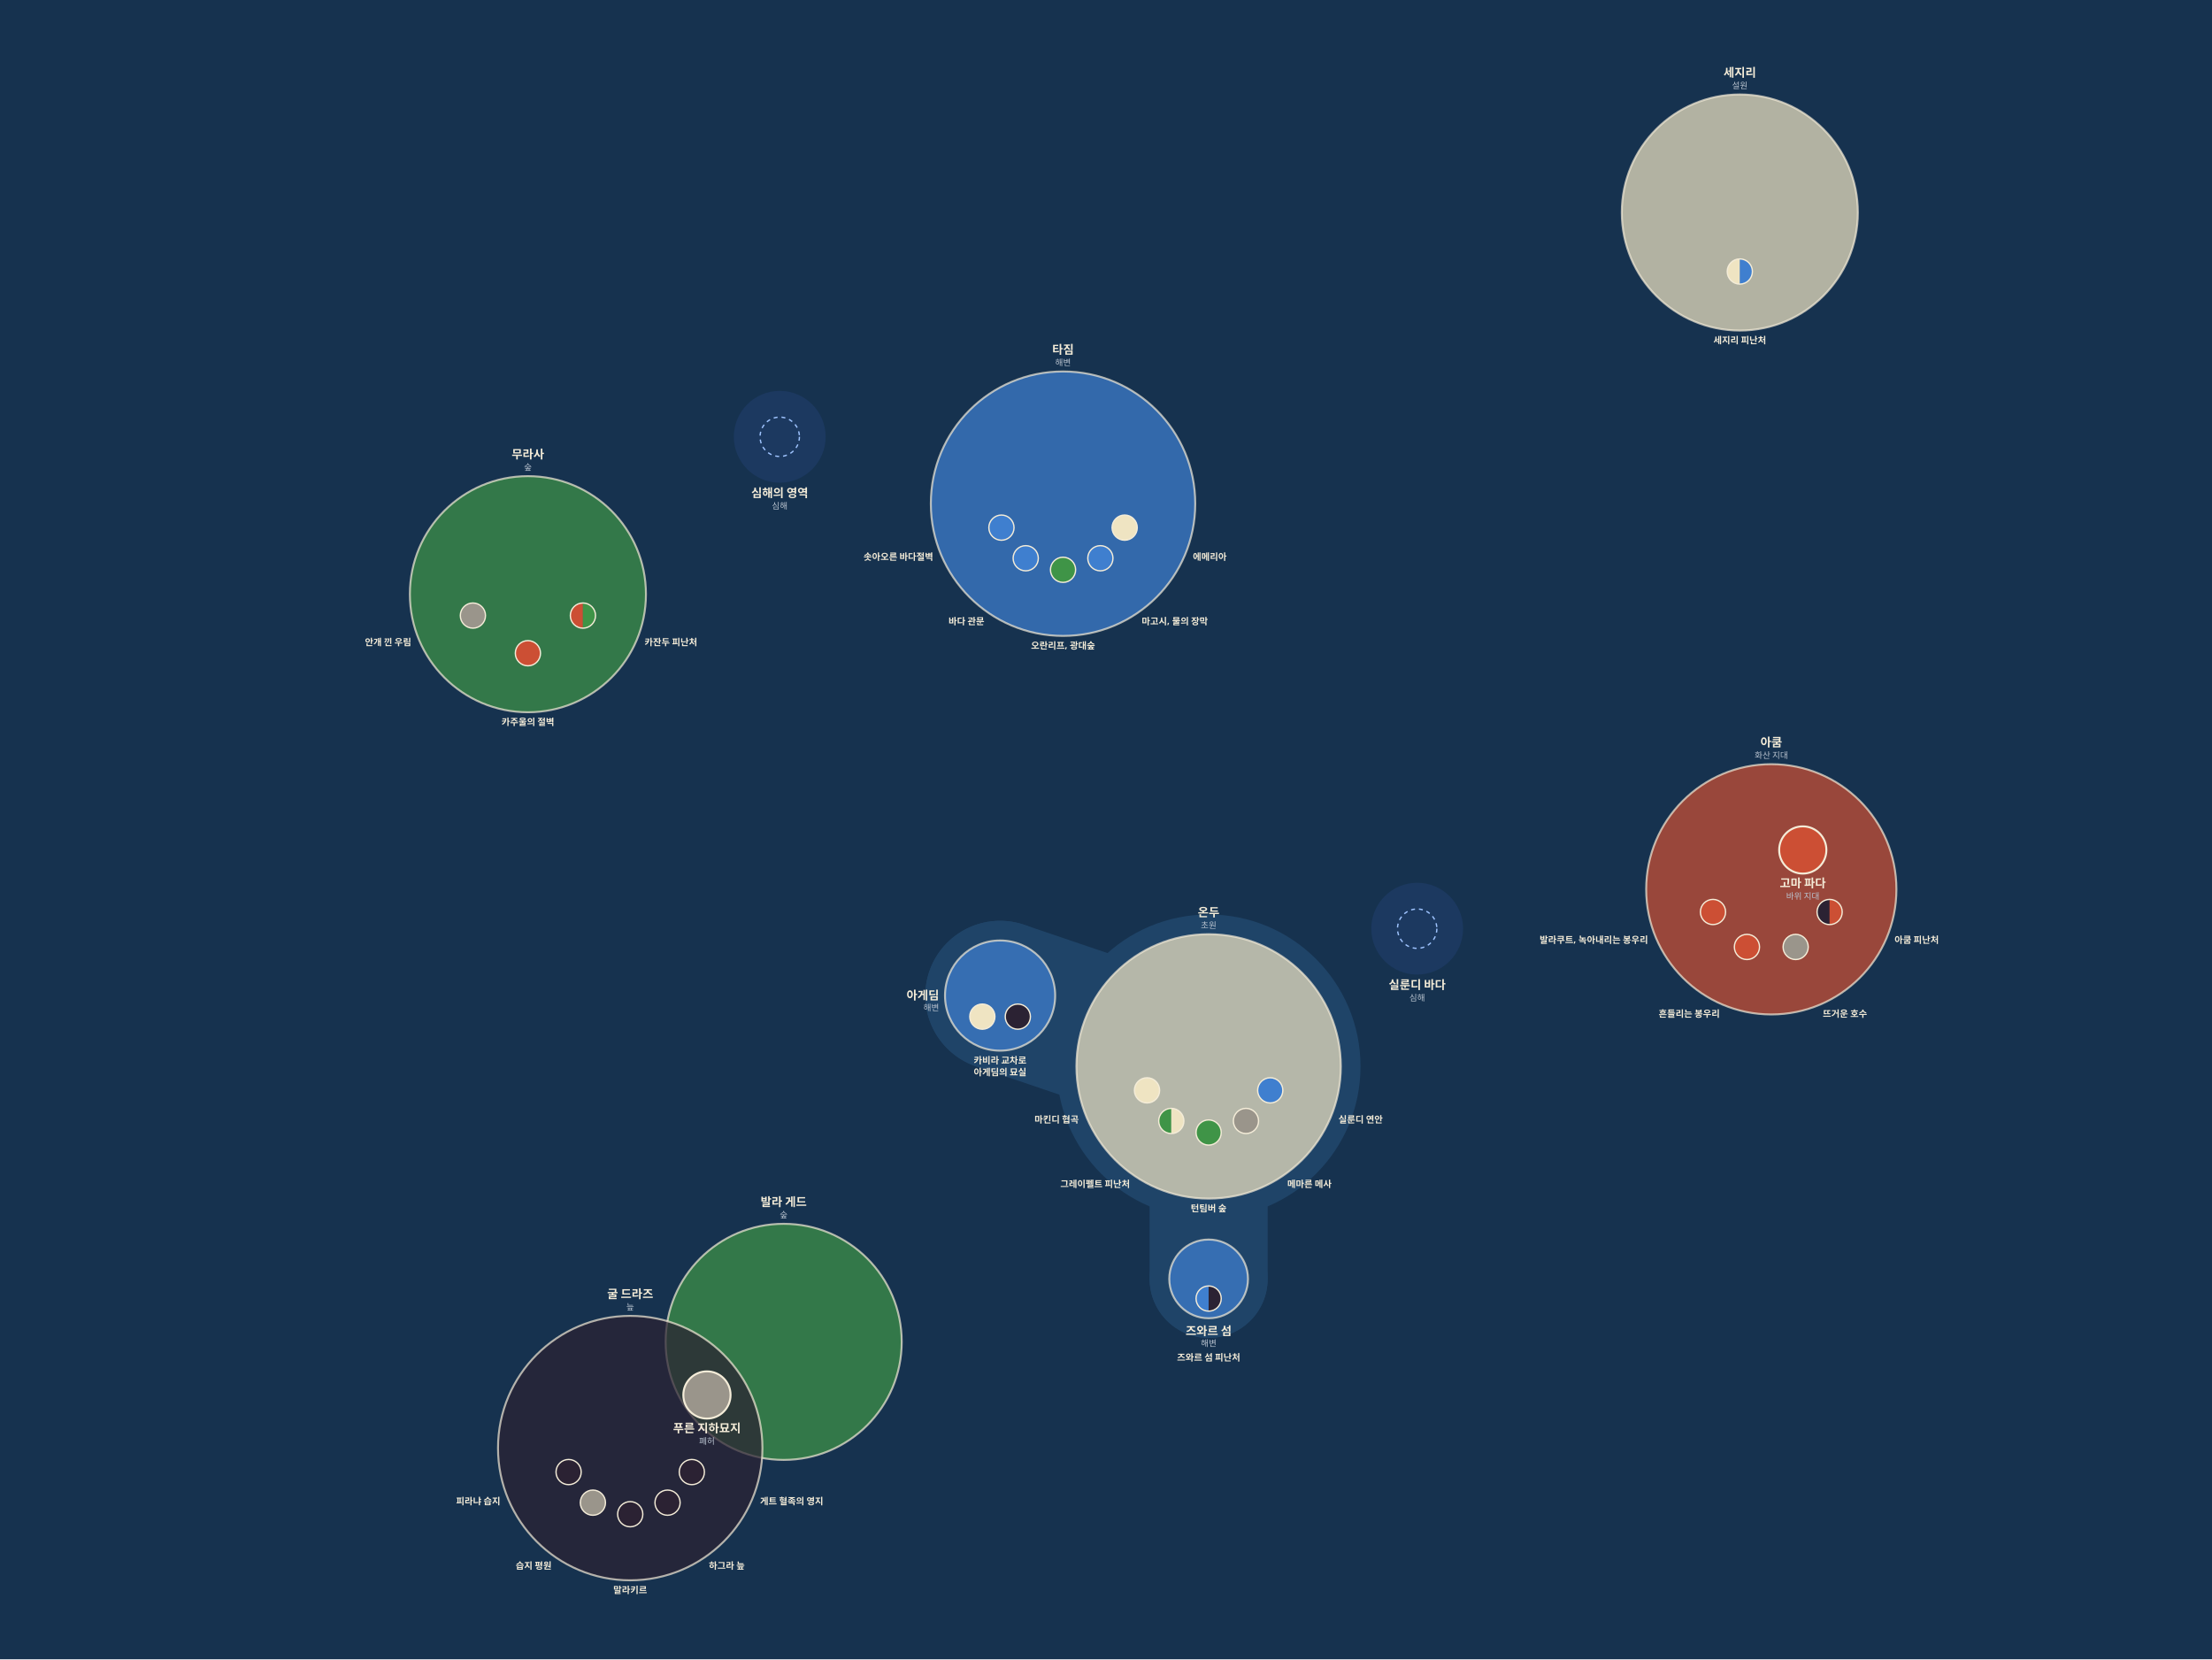
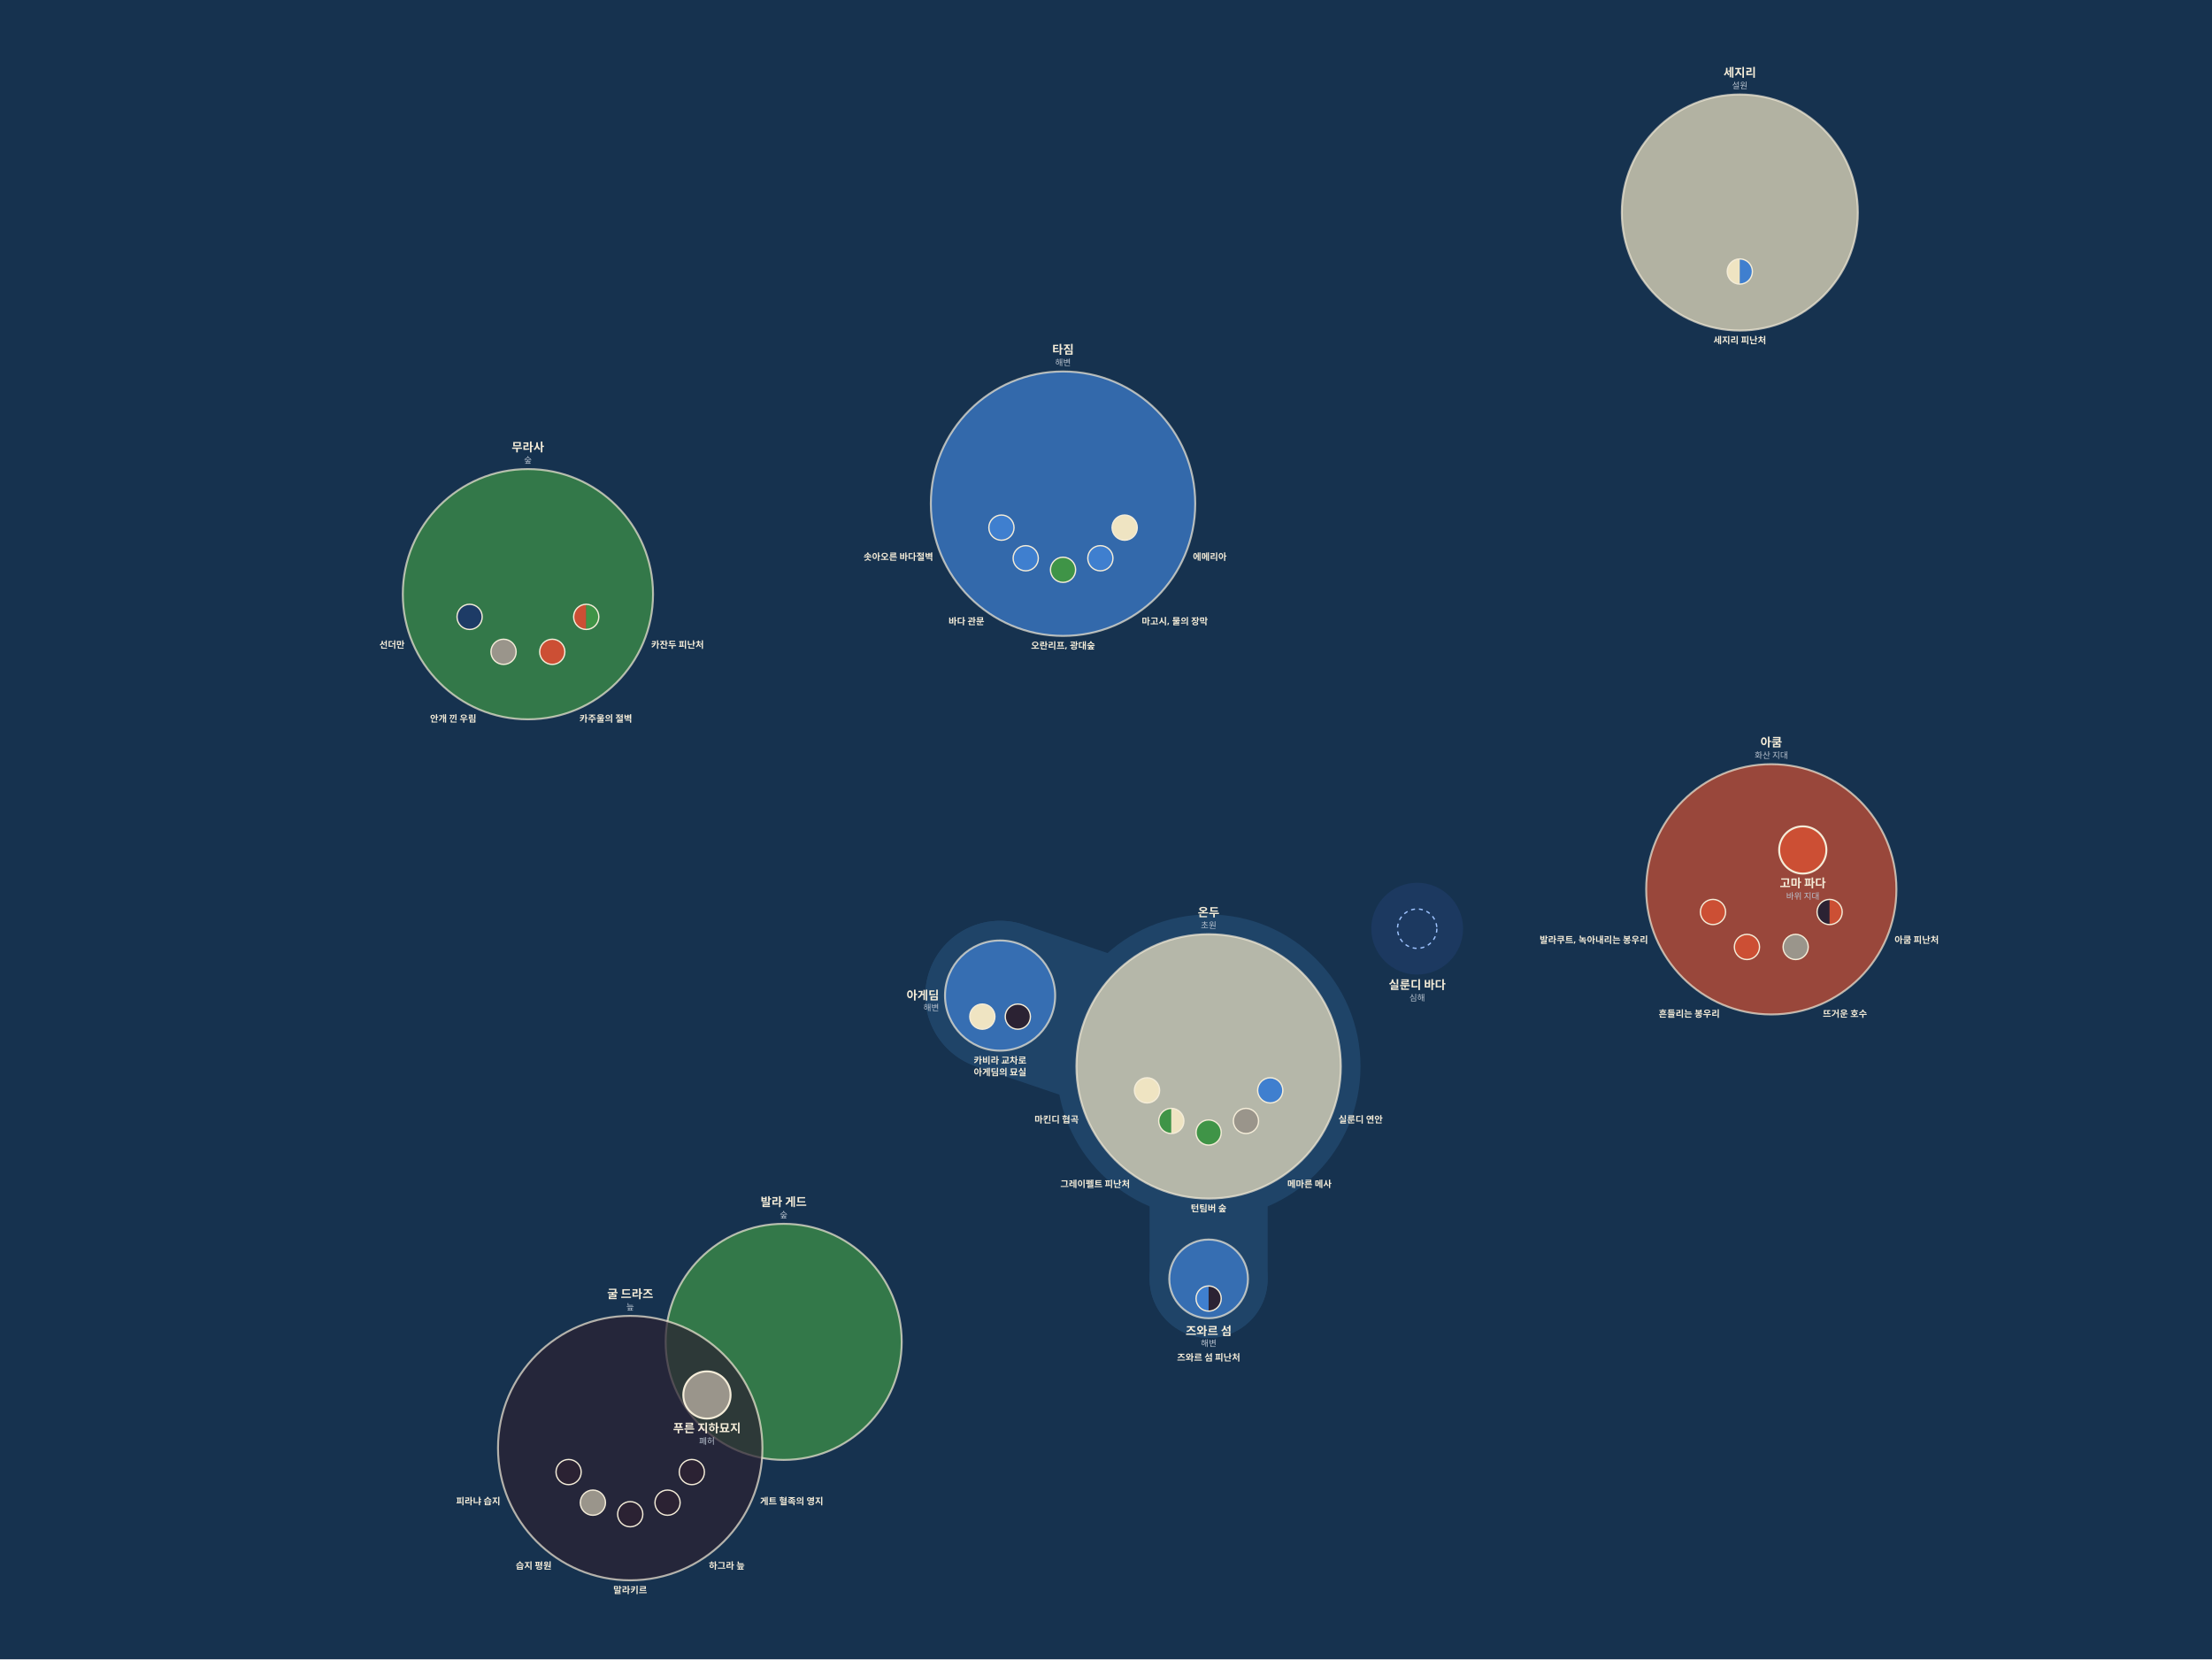
<svg xmlns="http://www.w3.org/2000/svg" viewBox="227 84 3373 2530" width="3373" height="2530">
  <style>
    .name { font: 600 18px sans-serif; fill: #f4ecd8; }
    .terrain { font: 13px sans-serif; fill: #b9c3cf; }
    .area { font: 600 14px sans-serif; fill: #f4ecd8; }
  </style>
  <rect x="227" y="84" width="3373" height="2530" fill="#16324f" />
  <line x1="2070" y1="1710" x2="1752" y2="1602" stroke="#1f4468" stroke-width="228" stroke-linecap="round" />
  <line x1="2070" y1="1710" x2="2070" y2="2034" stroke="#1f4468" stroke-width="180" stroke-linecap="round" />
  <circle cx="2070" cy="1710" r="231.6" fill="#1f4468" />
  <circle cx="1752" cy="1602" r="114" fill="#1f4468" />
  <circle cx="2070" cy="2034" r="90" fill="#1f4468" />
  <circle cx="1752" cy="1602" r="84" fill="#3f7fcf" fill-opacity="0.72" stroke="#f4ecd8" stroke-opacity="0.7" stroke-width="3" />
  <circle cx="2928" cy="1440" r="190.8" fill="#cc4f34" fill-opacity="0.72" stroke="#f4ecd8" stroke-opacity="0.7" stroke-width="3" />
  <circle cx="1422" cy="2130" r="180" fill="#3f9447" fill-opacity="0.72" stroke="#f4ecd8" stroke-opacity="0.7" stroke-width="3" />
  <circle cx="1188" cy="2292" r="201.6" fill="#2b2233" fill-opacity="0.72" stroke="#f4ecd8" stroke-opacity="0.7" stroke-width="3" />
  <circle cx="2070" cy="2034" r="60" fill="#3f7fcf" fill-opacity="0.72" stroke="#f4ecd8" stroke-opacity="0.7" stroke-width="3" />
-   <circle cx="1032" cy="990" r="180" fill="#3f9447" fill-opacity="0.72" stroke="#f4ecd8" stroke-opacity="0.7" stroke-width="3" />
+   <circle cx="1032" cy="990" r="190.8" fill="#3f9447" fill-opacity="0.72" stroke="#f4ecd8" stroke-opacity="0.7" stroke-width="3" />
  <circle cx="2070" cy="1710" r="201.6" fill="#efe4c2" fill-opacity="0.72" stroke="#f4ecd8" stroke-opacity="0.7" stroke-width="3" />
  <circle cx="2880" cy="408" r="180" fill="#efe4c2" fill-opacity="0.72" stroke="#f4ecd8" stroke-opacity="0.7" stroke-width="3" />
  <circle cx="1848" cy="852" r="201.6" fill="#3f7fcf" fill-opacity="0.72" stroke="#f4ecd8" stroke-opacity="0.7" stroke-width="3" />
  <g>
    <circle cx="1779.057" cy="1634.123" r="19.2" fill="#2b2233" stroke="#f4ecd8" stroke-width="2" />
    <text x="1752" y="1723.8" text-anchor="middle" class="area">아게딤의 묘실</text>
  </g>
  <g>
    <path d="M3016.917 1455.369A19.2 19.2 0 0 0 3016.917 1493.769Z" fill="#2b2233" />
    <path d="M3016.917 1455.369A19.2 19.2 0 0 1 3016.917 1493.769Z" fill="#cc4f34" />
    <circle cx="3016.917" cy="1474.569" r="19.2" fill="none" stroke="#f4ecd8" stroke-width="2" />
    <text x="3115.899" y="1522.051" text-anchor="start" class="area">아쿰 피난처</text>
  </g>
  <g>
    <circle cx="2126.916" cy="1793.194" r="19.2" fill="#9a958b" stroke="#f4ecd8" stroke-width="2" />
    <text x="2189.93" y="1894.301" text-anchor="start" class="area">메마른 메사</text>
  </g>
  <g>
    <circle cx="1941.95" cy="888.526" r="19.2" fill="#efe4c2" stroke="#f4ecd8" stroke-width="2" />
    <text x="2045.965" y="937.965" text-anchor="start" class="area">에메리아</text>
  </g>
  <g>
    <circle cx="1281.95" cy="2328.526" r="19.2" fill="#2b2233" stroke="#f4ecd8" stroke-width="2" />
    <text x="1385.965" y="2377.965" text-anchor="start" class="area">게트 혈족의 영지</text>
  </g>
  <g>
    <path d="M2013.084 1773.994A19.2 19.2 0 0 0 2013.084 1812.394Z" fill="#3f9447" />
    <path d="M2013.084 1773.994A19.2 19.2 0 0 1 2013.084 1812.394Z" fill="#efe4c2" />
    <circle cx="2013.084" cy="1793.194" r="19.2" fill="none" stroke="#f4ecd8" stroke-width="2" />
    <text x="1950.07" y="1894.301" text-anchor="end" class="area">그레이펠트 피난처</text>
  </g>
  <g>
    <circle cx="1244.916" cy="2375.194" r="19.2" fill="#2b2233" stroke="#f4ecd8" stroke-width="2" />
    <text x="1307.93" y="2476.301" text-anchor="start" class="area">하그라 늪</text>
  </g>
  <g>
    <path d="M2070 2044.8A19.2 19.2 0 0 0 2070 2083.2Z" fill="#3f7fcf" />
    <path d="M2070 2044.8A19.2 19.2 0 0 1 2070 2083.2Z" fill="#2b2233" />
    <circle cx="2070" cy="2064" r="19.2" fill="none" stroke="#f4ecd8" stroke-width="2" />
    <text x="2070" y="2158.8" text-anchor="middle" class="area">즈와르 섬 피난처</text>
  </g>
  <g>
    <circle cx="1724.943" cy="1634.123" r="19.2" fill="#efe4c2" stroke="#f4ecd8" stroke-width="2" />
    <text x="1752" y="1705.8" text-anchor="middle" class="area">카비라 교차로</text>
  </g>
  <g>
-     <path d="M1115.884 1003.412A19.2 19.2 0 0 0 1115.884 1041.812Z" fill="#cc4f34" />
-     <path d="M1115.884 1003.412A19.2 19.2 0 0 1 1115.884 1041.812Z" fill="#3f9447" />
-     <circle cx="1115.884" cy="1022.612" r="19.2" fill="none" stroke="#f4ecd8" stroke-width="2" />
-     <text x="1209.833" y="1068.138" text-anchor="start" class="area">카잔두 피난처</text>
+     <path d="M1120.917 1005.369A19.2 19.2 0 0 0 1120.917 1043.769Z" fill="#cc4f34" />
+     <path d="M1120.917 1005.369A19.2 19.2 0 0 1 1120.917 1043.769Z" fill="#3f9447" />
+     <circle cx="1120.917" cy="1024.569" r="19.2" fill="none" stroke="#f4ecd8" stroke-width="2" />
+     <text x="1219.899" y="1072.051" text-anchor="start" class="area">카잔두 피난처</text>
  </g>
  <g>
-     <circle cx="1032" cy="1080" r="19.2" fill="#cc4f34" stroke="#f4ecd8" stroke-width="2" />
-     <text x="1032" y="1189.8" text-anchor="middle" class="area">카주울의 절벽</text>
+     <circle cx="1069.151" cy="1077.869" r="19.2" fill="#cc4f34" stroke="#f4ecd8" stroke-width="2" />
+     <text x="1110.507" y="1184.686" text-anchor="start" class="area">카주울의 절벽</text>
  </g>
  <g>
    <circle cx="1904.916" cy="935.194" r="19.2" fill="#3f7fcf" stroke="#f4ecd8" stroke-width="2" />
    <text x="1967.93" y="1036.301" text-anchor="start" class="area">마고시, 물의 장막</text>
  </g>
  <g>
    <circle cx="1976.05" cy="1746.526" r="19.2" fill="#efe4c2" stroke="#f4ecd8" stroke-width="2" />
    <text x="1872.035" y="1795.965" text-anchor="end" class="area">마킨디 협곡</text>
  </g>
  <g>
    <circle cx="1188" cy="2392.8" r="19.2" fill="#2b2233" stroke="#f4ecd8" stroke-width="2" />
    <text x="1188" y="2513.4" text-anchor="middle" class="area">말라키르</text>
  </g>
  <g>
    <circle cx="1131.084" cy="2375.194" r="19.2" fill="#9a958b" stroke="#f4ecd8" stroke-width="2" />
    <text x="1068.07" y="2476.301" text-anchor="end" class="area">습지 평원</text>
  </g>
  <g>
-     <circle cx="948.116" cy="1022.612" r="19.2" fill="#9a958b" stroke="#f4ecd8" stroke-width="2" />
-     <text x="854.167" y="1068.138" text-anchor="end" class="area">안개 낀 우림</text>
+     <circle cx="994.849" cy="1077.869" r="19.2" fill="#9a958b" stroke="#f4ecd8" stroke-width="2" />
+     <text x="953.493" y="1184.686" text-anchor="end" class="area">안개 낀 우림</text>
  </g>
  <g>
    <circle cx="1848" cy="952.8" r="19.2" fill="#3f9447" stroke="#f4ecd8" stroke-width="2" />
    <text x="1848" y="1073.4" text-anchor="middle" class="area">오란리프, 광대숲</text>
  </g>
  <g>
    <circle cx="1094.05" cy="2328.526" r="19.2" fill="#2b2233" stroke="#f4ecd8" stroke-width="2" />
    <text x="990.035" y="2377.965" text-anchor="end" class="area">피라냐 습지</text>
  </g>
  <g>
    <circle cx="2965.151" cy="1527.869" r="19.2" fill="#9a958b" stroke="#f4ecd8" stroke-width="2" />
    <text x="3006.507" y="1634.686" text-anchor="start" class="area">뜨거운 호수</text>
  </g>
  <g>
    <circle cx="1791.084" cy="935.194" r="19.2" fill="#3f7fcf" stroke="#f4ecd8" stroke-width="2" />
    <text x="1728.07" y="1036.301" text-anchor="end" class="area">바다 관문</text>
  </g>
  <g>
    <path d="M2880 478.8A19.2 19.2 0 0 0 2880 517.2Z" fill="#efe4c2" />
    <path d="M2880 478.8A19.2 19.2 0 0 1 2880 517.2Z" fill="#3f7fcf" />
    <circle cx="2880" cy="498" r="19.2" fill="none" stroke="#f4ecd8" stroke-width="2" />
    <text x="2880" y="607.8" text-anchor="middle" class="area">세지리 피난처</text>
  </g>
  <g>
    <circle cx="2163.95" cy="1746.526" r="19.2" fill="#3f7fcf" stroke="#f4ecd8" stroke-width="2" />
    <text x="2267.965" y="1795.965" text-anchor="start" class="area">실룬디 연안</text>
  </g>
  <g>
    <circle cx="1754.05" cy="888.526" r="19.2" fill="#3f7fcf" stroke="#f4ecd8" stroke-width="2" />
    <text x="1650.035" y="937.965" text-anchor="end" class="area">솟아오른 바다절벽</text>
  </g>
  <g>
    <circle cx="2890.849" cy="1527.869" r="19.2" fill="#cc4f34" stroke="#f4ecd8" stroke-width="2" />
    <text x="2849.493" y="1634.686" text-anchor="end" class="area">흔들리는 봉우리</text>
  </g>
  <g>
+     <circle cx="943.083" cy="1024.569" r="19.2" fill="#1d3b66" stroke="#f4ecd8" stroke-width="2" />
+     <text x="844.101" y="1072.051" text-anchor="end" class="area">선더만</text>
+   </g>
+   <g>
    <circle cx="2070" cy="1810.8" r="19.2" fill="#3f9447" stroke="#f4ecd8" stroke-width="2" />
    <text x="2070" y="1931.4" text-anchor="middle" class="area">턴팀버 숲</text>
  </g>
  <g>
    <circle cx="2839.083" cy="1474.569" r="19.2" fill="#cc4f34" stroke="#f4ecd8" stroke-width="2" />
    <text x="2740.101" y="1522.051" text-anchor="end" class="area">발라쿠트, 녹아내리는 봉우리</text>
  </g>
  <g>
    <text x="1659" y="1608" text-anchor="end" class="name">아게딤</text>
    <text x="1659" y="1625" text-anchor="end" class="terrain">해변</text>
  </g>
  <g>
    <text x="2928" y="1222.2" text-anchor="middle" class="name">아쿰</text>
    <text x="2928" y="1240.2" text-anchor="middle" class="terrain">화산 지대</text>
  </g>
  <g>
    <text x="1422" y="1923" text-anchor="middle" class="name">발라 게드</text>
    <text x="1422" y="1941" text-anchor="middle" class="terrain">숲</text>
  </g>
  <g>
-     <circle cx="1416" cy="750" r="70" fill="#1d3b66" opacity="0.75" />
-     <circle cx="1416" cy="750" r="30" fill="none" stroke="#9fc4ff" stroke-width="2" stroke-dasharray="6 6" />
-     <text x="1416" y="842" text-anchor="middle" class="name">심해의 영역</text>
-     <text x="1416" y="860" text-anchor="middle" class="terrain">심해</text>
-   </g>
-   <g>
    <circle cx="2976" cy="1380" r="36" fill="#cc4f34" stroke="#f4ecd8" stroke-width="3" />
    <text x="2976" y="1437" text-anchor="middle" class="name">고마 파다</text>
    <text x="2976" y="1455" text-anchor="middle" class="terrain">바위 지대</text>
  </g>
  <g>
    <text x="1188" y="2063.4" text-anchor="middle" class="name">굴 드라즈</text>
    <text x="1188" y="2081.4" text-anchor="middle" class="terrain">늪</text>
  </g>
  <g>
    <text x="2070" y="2119.8" text-anchor="middle" class="name">즈와르 섬</text>
    <text x="2070" y="2136.8" text-anchor="middle" class="terrain">해변</text>
  </g>
  <g>
-     <text x="1032" y="783" text-anchor="middle" class="name">무라사</text>
-     <text x="1032" y="801" text-anchor="middle" class="terrain">숲</text>
+     <text x="1032" y="772.2" text-anchor="middle" class="name">무라사</text>
+     <text x="1032" y="790.2" text-anchor="middle" class="terrain">숲</text>
  </g>
  <g>
    <text x="2070" y="1481.4" text-anchor="middle" class="name">온두</text>
    <text x="2070" y="1499.4" text-anchor="middle" class="terrain">초원</text>
  </g>
  <g>
    <text x="2880" y="201" text-anchor="middle" class="name">세지리</text>
    <text x="2880" y="219" text-anchor="middle" class="terrain">설원</text>
  </g>
  <g>
    <circle cx="2388" cy="1500" r="70" fill="#1d3b66" opacity="0.75" />
    <circle cx="2388" cy="1500" r="30" fill="none" stroke="#9fc4ff" stroke-width="2" stroke-dasharray="6 6" />
    <text x="2388" y="1592" text-anchor="middle" class="name">실룬디 바다</text>
    <text x="2388" y="1610" text-anchor="middle" class="terrain">심해</text>
  </g>
  <g>
    <text x="1848" y="623.4" text-anchor="middle" class="name">타짐</text>
    <text x="1848" y="641.4" text-anchor="middle" class="terrain">해변</text>
  </g>
  <g>
    <circle cx="1305" cy="2211" r="36" fill="#9a958b" stroke="#f4ecd8" stroke-width="3" />
    <text x="1305" y="2268" text-anchor="middle" class="name">푸른 지하묘지</text>
    <text x="1305" y="2286" text-anchor="middle" class="terrain">폐허</text>
  </g>
</svg>
